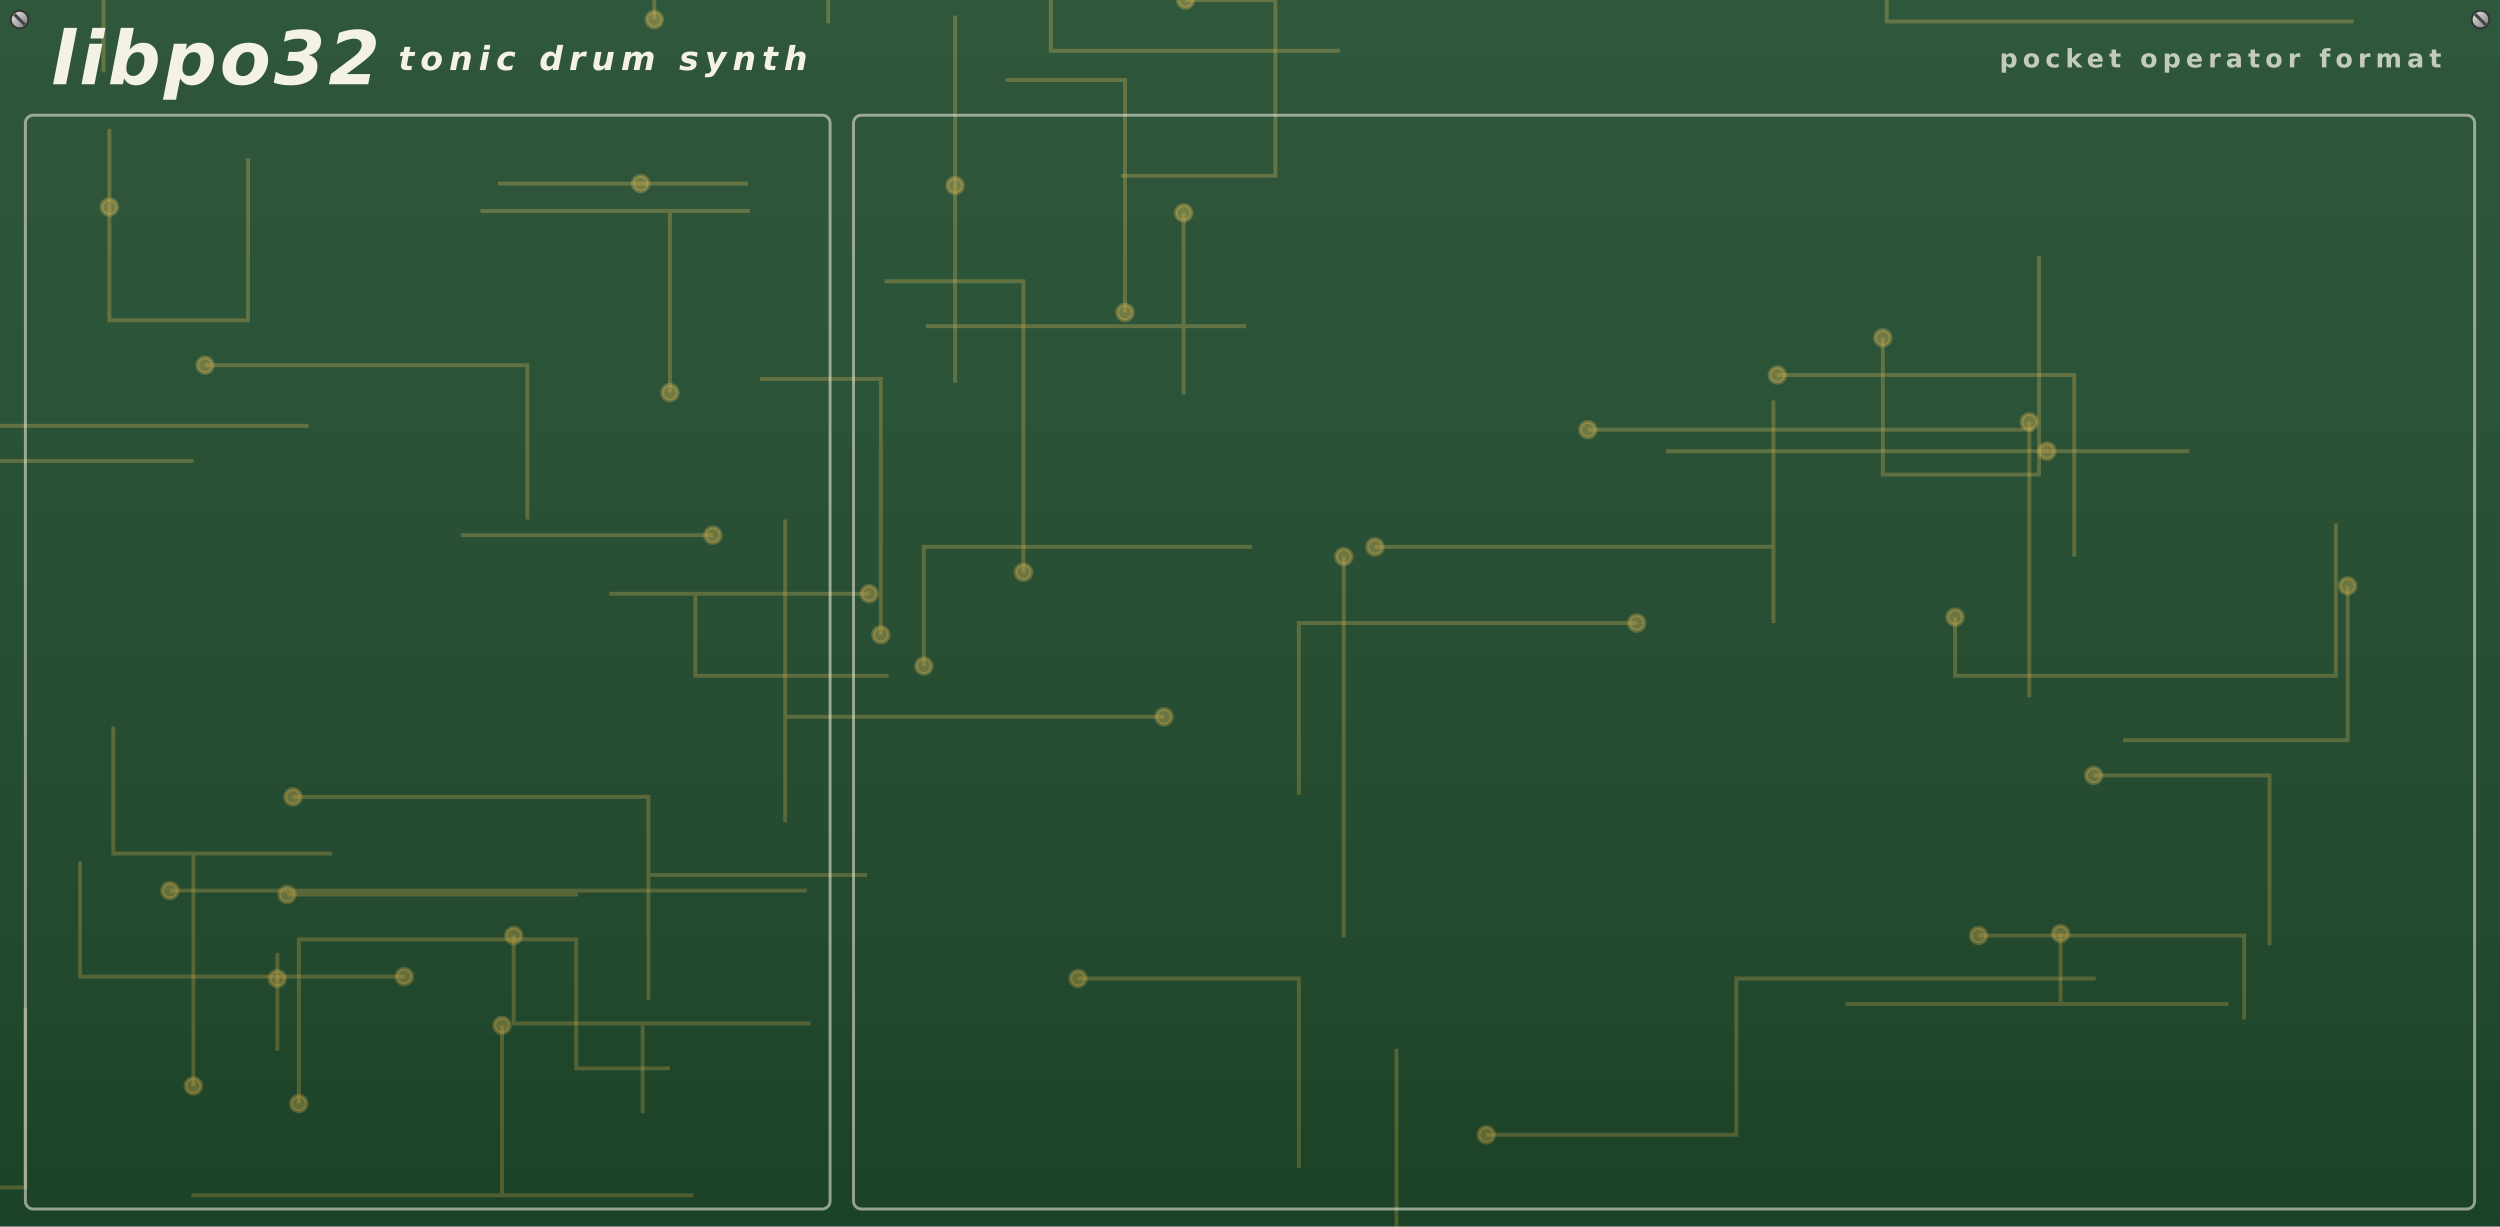
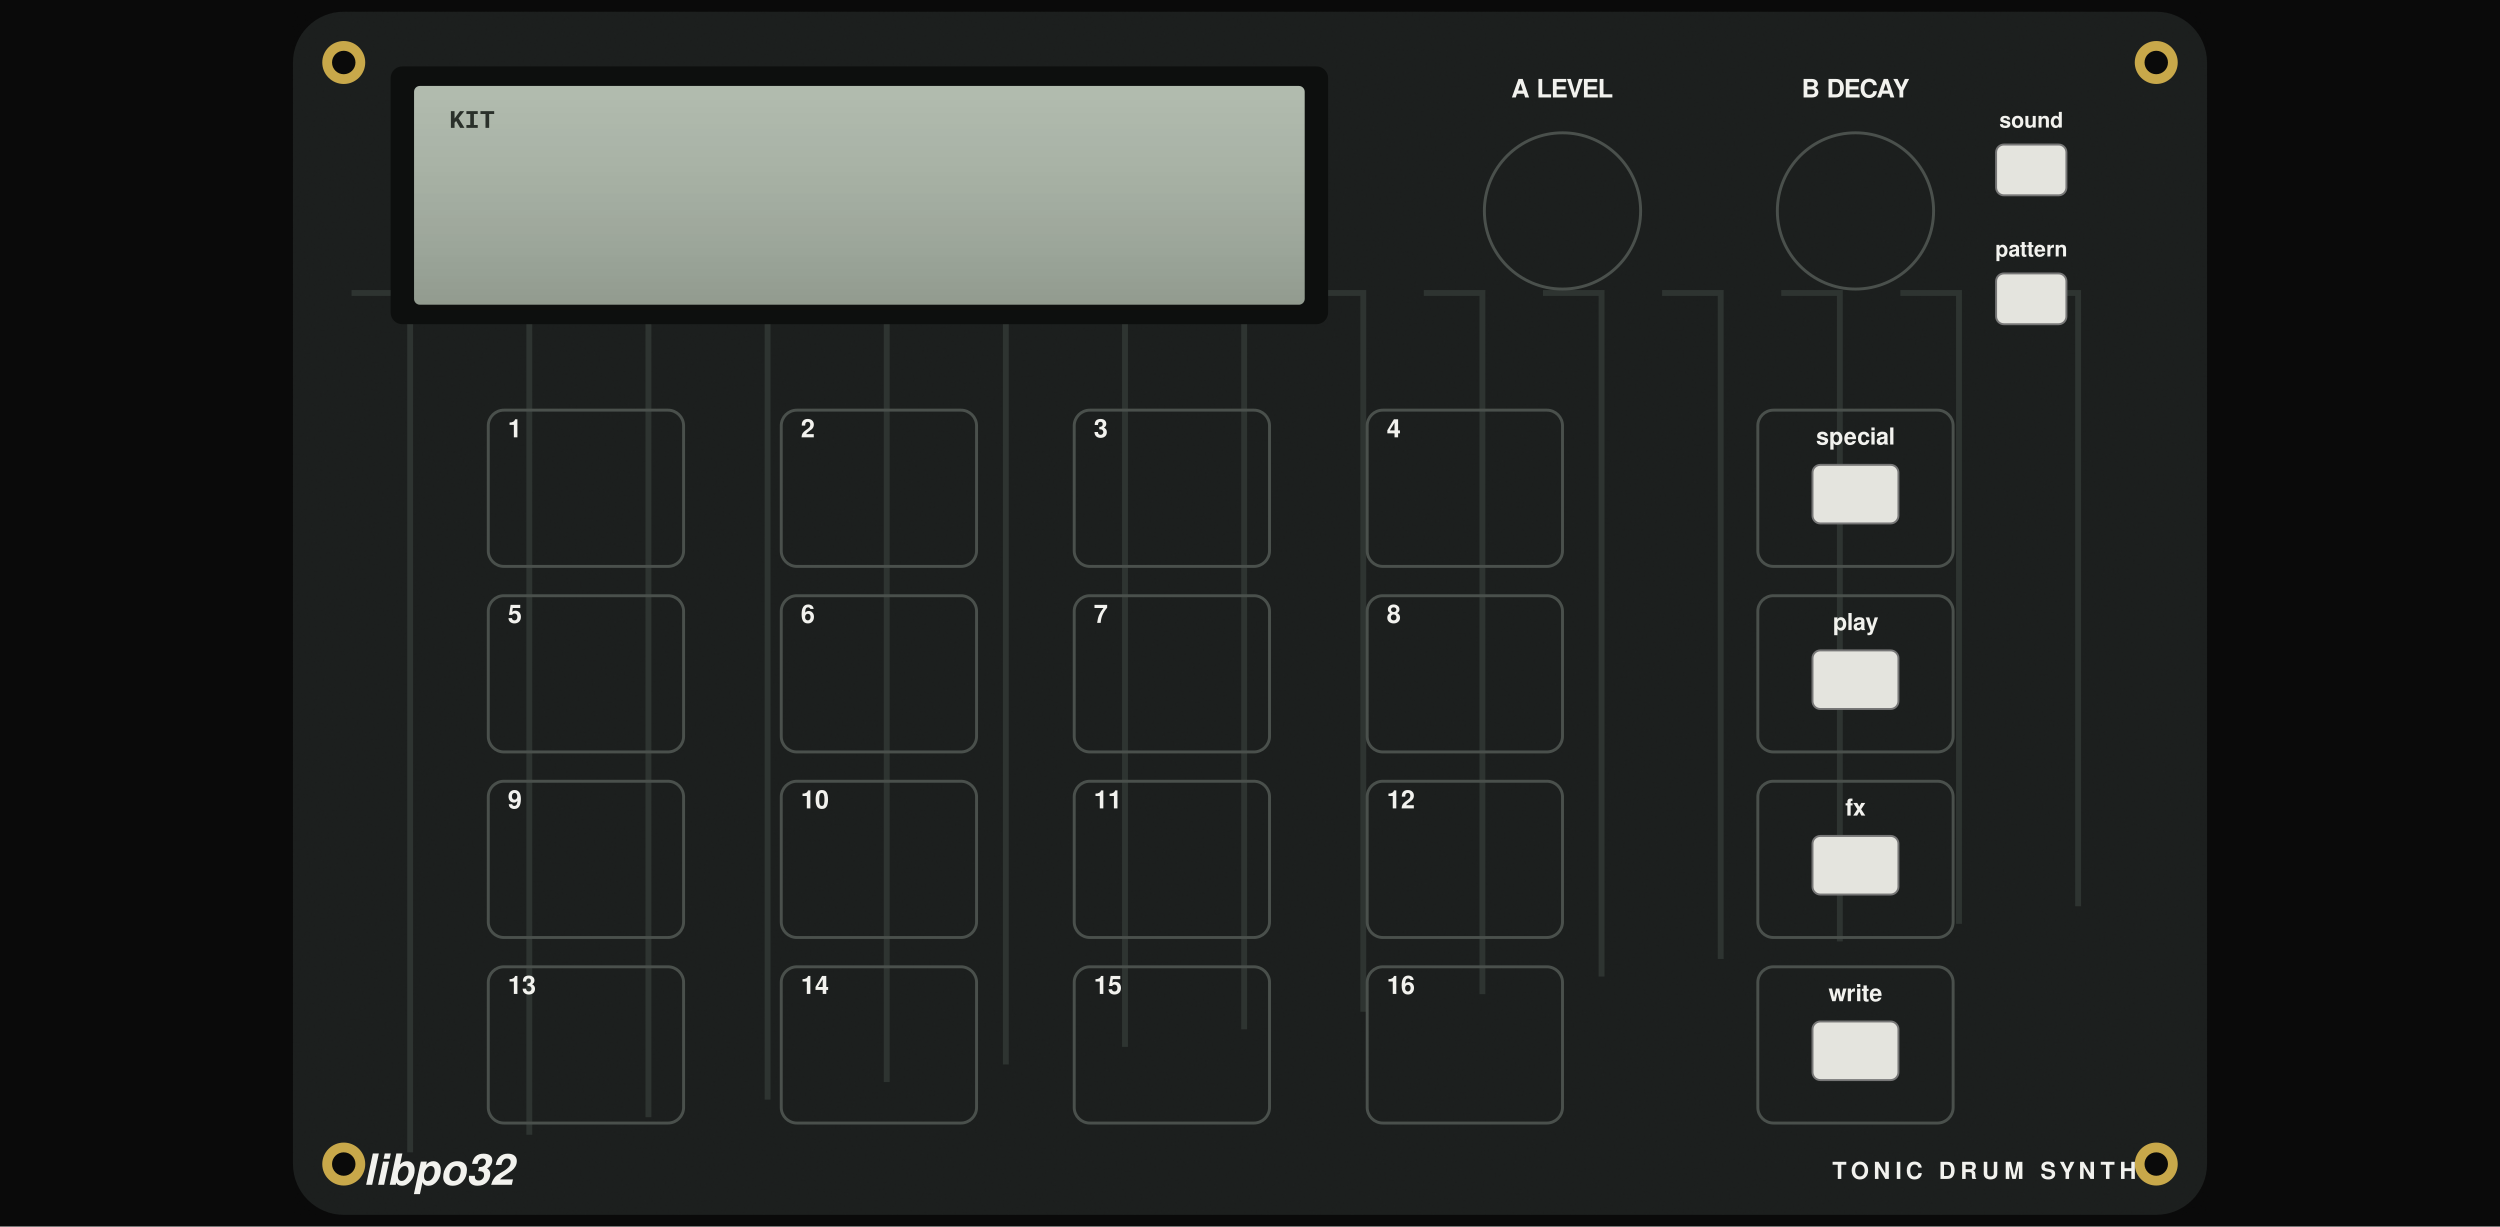
<svg xmlns="http://www.w3.org/2000/svg" width="1280" height="628" viewBox="0 0 1280 628">
  <defs>
-     <filter id="brush" x="0" y="0" width="100%" height="100%">
-       <feTurbulence type="fractalNoise" baseFrequency="0.002 0.9" numOctaves="2" seed="4" />
-       <feColorMatrix values="0 0 0 0 1  0 0 0 0 1  0 0 0 0 1  0 0 0 0.16 0" />
+     <linearGradient id="hw-screw" x1="0" y1="0" x2="1" y2="1">
+       <stop offset="0" stop-color="#f2f2f2" />
+       <stop offset="1" stop-color="#7a7a7a" />
+     </linearGradient>
+     <filter id="hw-brush" x="0" y="0" width="100%" height="100%">
+       <feTurbulence type="fractalNoise" baseFrequency="0.003 0.8" numOctaves="2" seed="5" />
+       <feColorMatrix values="0 0 0 0 1  0 0 0 0 1  0 0 0 0 1  0 0 0 0.20 0" />
    </filter>
-     <filter id="grain" x="0" y="0" width="100%" height="100%">
-       <feTurbulence type="fractalNoise" baseFrequency="0.9" numOctaves="2" seed="7" />
-       <feColorMatrix values="0 0 0 0 0  0 0 0 0 0  0 0 0 0 0  0 0 0 0.10 0" />
+     <filter id="hw-brushd" x="0" y="0" width="100%" height="100%">
+       <feTurbulence type="fractalNoise" baseFrequency="0.003 0.8" numOctaves="2" seed="9" />
+       <feColorMatrix values="0 0 0 0 0  0 0 0 0 0  0 0 0 0 0  0 0 0 0.16 0" />
    </filter>
-     <filter id="woodf" x="0" y="0" width="100%" height="100%">
-       <feTurbulence type="fractalNoise" baseFrequency="0.012 0.25" numOctaves="3" seed="11" />
-       <feColorMatrix values="0 0 0 0 0.36  0 0 0 0 0.20  0 0 0 0 0.09  0 0 0 0.9 0" />
+     <filter id="hw-grain" x="0" y="0" width="100%" height="100%">
+       <feTurbulence type="fractalNoise" baseFrequency="0.85" numOctaves="2" seed="3" />
+       <feColorMatrix values="0 0 0 0 0  0 0 0 0 0  0 0 0 0 0  0 0 0 0.07 0" />
    </filter>
-     <linearGradient id="screw" x1="0" y1="0" x2="1" y2="1">
-       <stop offset="0" stop-color="#eee" />
-       <stop offset="1" stop-color="#777" />
-     </linearGradient>
-     <linearGradient id="shade" x1="0" y1="0" x2="0" y2="1">
-       <stop offset="0" stop-color="#fff" stop-opacity="0.07" />
-       <stop offset="1" stop-color="#000" stop-opacity="0.12" />
+     <filter id="hw-wood" x="0" y="0" width="100%" height="100%">
+       <feTurbulence type="fractalNoise" baseFrequency="0.006 0.18" numOctaves="4" seed="21" />
+       <feColorMatrix values="0 0 0 0 0.30  0 0 0 0 0.15  0 0 0 0 0.05  0 0 0 0.85 0" />
+     </filter>
+     <filter id="hw-soft" x="-20%" y="-20%" width="140%" height="140%">
+       <feGaussianBlur stdDeviation="2" />
+     </filter>
+     <filter id="hw-shadow" x="-30%" y="-30%" width="160%" height="160%">
+       <feDropShadow dx="0" dy="2" stdDeviation="2" flood-opacity="0.45" />
+     </filter>
+     <linearGradient id="hw-vshade" x1="0" y1="0" x2="0" y2="1">
+       <stop offset="0" stop-color="#fff" stop-opacity="0.10" />
+       <stop offset="1" stop-color="#000" stop-opacity="0.14" />
    </linearGradient>
  </defs>
-   <rect width="1280" height="628" fill="#1f4a2c" />
-   <g stroke="#c9a94a" stroke-opacity="0.35" stroke-width="2" fill="none">
-     <polyline points="158,218 -9,218 -74,218" />
-     <circle cx="-74" cy="218" r="4" fill="#c9a94a" fill-opacity="0.45" />
-     <polyline points="665,521 665,598 665,501 552,501" />
-     <circle cx="552" cy="501" r="4" fill="#c9a94a" fill-opacity="0.45" />
-     <polyline points="413,456 239,456 87,456" />
-     <circle cx="87" cy="456" r="4" fill="#c9a94a" fill-opacity="0.45" />
-     <polyline points="41,441 41,500 207,500" />
-     <circle cx="207" cy="500" r="4" fill="#c9a94a" fill-opacity="0.45" />
-     <polyline points="343,547 295,547 295,481 153,481 153,565" />
-     <circle cx="153" cy="565" r="4" fill="#c9a94a" fill-opacity="0.45" />
-     <polyline points="142,488 142,538 142,501" />
-     <circle cx="142" cy="501" r="4" fill="#c9a94a" fill-opacity="0.45" />
-     <polyline points="270,266 270,187 105,187" />
-     <circle cx="105" cy="187" r="4" fill="#c9a94a" fill-opacity="0.45" />
-     <polyline points="13,516 13,608 -185,608 -282,608 -193,608" />
-     <circle cx="-193" cy="608" r="4" fill="#c9a94a" fill-opacity="0.45" />
-     <polyline points="1044,131 1044,243 1004,243 964,243 964,173" />
-     <circle cx="964" cy="173" r="4" fill="#c9a94a" fill-opacity="0.45" />
-     <polyline points="853,231 1004,231 1121,231 1048,231" />
-     <circle cx="1048" cy="231" r="4" fill="#c9a94a" fill-opacity="0.45" />
-     <polyline points="1196,268 1196,346 1001,346 1001,316" />
-     <circle cx="1001" cy="316" r="4" fill="#c9a94a" fill-opacity="0.45" />
-     <polyline points="98,612 234,612 355,612 257,612 257,525" />
-     <circle cx="257" cy="525" r="4" fill="#c9a94a" fill-opacity="0.45" />
-     <polyline points="53,5 53,37 53,-37 -115,-37" />
-     <circle cx="-115" cy="-37" r="4" fill="#c9a94a" fill-opacity="0.45" />
-     <polyline points="455,346 356,346 356,304 312,304 445,304" />
-     <circle cx="445" cy="304" r="4" fill="#c9a94a" fill-opacity="0.45" />
-     <polyline points="1039,357 1039,248 1039,216" />
-     <circle cx="1039" cy="216" r="4" fill="#c9a94a" fill-opacity="0.45" />
-     <polyline points="1149,522 1149,479 1013,479" />
-     <circle cx="1013" cy="479" r="4" fill="#c9a94a" fill-opacity="0.45" />
-     <polyline points="1162,484 1162,397 1072,397" />
-     <circle cx="1072" cy="397" r="4" fill="#c9a94a" fill-opacity="0.45" />
-     <polyline points="623,90 574,90 653,90 653,0 607,0" />
-     <circle cx="607" cy="0" r="4" fill="#c9a94a" fill-opacity="0.45" />
-     <polyline points="1087,379 1202,379 1202,349 1202,300" />
-     <circle cx="1202" cy="300" r="4" fill="#c9a94a" fill-opacity="0.45" />
-     <polyline points="99,236 -96,236 -96,170 -96,248" />
-     <circle cx="-96" cy="248" r="4" fill="#c9a94a" fill-opacity="0.45" />
-     <polyline points="1073,501 889,501 889,581 761,581" />
-     <circle cx="761" cy="581" r="4" fill="#c9a94a" fill-opacity="0.45" />
-     <polyline points="715,537 715,644 522,644" />
-     <circle cx="522" cy="644" r="4" fill="#c9a94a" fill-opacity="0.45" />
-     <polyline points="58,372 58,437 170,437 99,437 99,556" />
-     <circle cx="99" cy="556" r="4" fill="#c9a94a" fill-opacity="0.45" />
-     <polyline points="127,81 127,164 56,164 56,66 56,106" />
-     <circle cx="56" cy="106" r="4" fill="#c9a94a" fill-opacity="0.45" />
-     <polyline points="329,570 329,524 415,524 263,524 263,479" />
-     <circle cx="263" cy="479" r="4" fill="#c9a94a" fill-opacity="0.45" />
-     <polyline points="364,274 236,274 299,274 365,274" />
-     <circle cx="365" cy="274" r="4" fill="#c9a94a" fill-opacity="0.45" />
-     <polyline points="453,144 524,144 524,233 524,293" />
-     <circle cx="524" cy="293" r="4" fill="#c9a94a" fill-opacity="0.45" />
-     <polyline points="515,41 576,41 576,160" />
-     <circle cx="576" cy="160" r="4" fill="#c9a94a" fill-opacity="0.45" />
-     <polyline points="165,458 296,458 147,458" />
-     <circle cx="147" cy="458" r="4" fill="#c9a94a" fill-opacity="0.45" />
-     <polyline points="1041,220 904,220 813,220" />
-     <circle cx="813" cy="220" r="4" fill="#c9a94a" fill-opacity="0.45" />
-     <polyline points="638,167 474,167 606,167 606,202 606,109" />
-     <circle cx="606" cy="109" r="4" fill="#c9a94a" fill-opacity="0.45" />
-     <polyline points="306,94 255,94 383,94 328,94" />
-     <circle cx="328" cy="94" r="4" fill="#c9a94a" fill-opacity="0.45" />
-     <polyline points="389,194 451,194 451,248 451,325" />
-     <circle cx="451" cy="325" r="4" fill="#c9a94a" fill-opacity="0.45" />
-     <polyline points="424,12 424,-73 335,-73 335,10" />
-     <circle cx="335" cy="10" r="4" fill="#c9a94a" fill-opacity="0.45" />
-     <polyline points="908,205 908,319 908,280 822,280 704,280" />
-     <circle cx="704" cy="280" r="4" fill="#c9a94a" fill-opacity="0.45" />
-     <polyline points="1205,11 1119,11 966,11 966,-66 826,-66" />
-     <circle cx="826" cy="-66" r="4" fill="#c9a94a" fill-opacity="0.45" />
-     <polyline points="489,8 489,92 489,196 489,95" />
-     <circle cx="489" cy="95" r="4" fill="#c9a94a" fill-opacity="0.45" />
-     <polyline points="686,26 538,26 538,-43 538,-131" />
-     <circle cx="538" cy="-131" r="4" fill="#c9a94a" fill-opacity="0.45" />
-     <polyline points="246,108 384,108 343,108 343,201" />
-     <circle cx="343" cy="201" r="4" fill="#c9a94a" fill-opacity="0.45" />
-     <polyline points="1141,514 945,514 1055,514 1055,478" />
-     <circle cx="1055" cy="478" r="4" fill="#c9a94a" fill-opacity="0.45" />
-     <polyline points="444,448 332,448 332,512 332,408 150,408" />
-     <circle cx="150" cy="408" r="4" fill="#c9a94a" fill-opacity="0.45" />
-     <polyline points="402,421 402,342 402,266 402,367 596,367" />
-     <circle cx="596" cy="367" r="4" fill="#c9a94a" fill-opacity="0.45" />
-     <polyline points="598,280 641,280 473,280 473,341" />
-     <circle cx="473" cy="341" r="4" fill="#c9a94a" fill-opacity="0.45" />
-     <polyline points="665,407 665,319 838,319" />
-     <circle cx="838" cy="319" r="4" fill="#c9a94a" fill-opacity="0.45" />
-     <polyline points="688,480 688,403 688,285" />
-     <circle cx="688" cy="285" r="4" fill="#c9a94a" fill-opacity="0.45" />
-     <polyline points="1062,285 1062,192 910,192" />
-     <circle cx="910" cy="192" r="4" fill="#c9a94a" fill-opacity="0.45" />
+   <rect x="0" y="0" width="1280" height="628" rx="0" fill="#0a0a0a" />
+   <rect x="150" y="6" width="980" height="616" rx="26" fill="#1d201f" />
+   <rect x="150" y="6" width="980" height="616" filter="url(#hw-grain)" />
+   <circle cx="176" cy="32" r="11" fill="#c8a84a" />
+   <circle cx="176" cy="32" r="6" fill="#0a0a0a" />
+   <circle cx="1104" cy="32" r="11" fill="#c8a84a" />
+   <circle cx="1104" cy="32" r="6" fill="#0a0a0a" />
+   <circle cx="176" cy="596" r="11" fill="#c8a84a" />
+   <circle cx="176" cy="596" r="6" fill="#0a0a0a" />
+   <circle cx="1104" cy="596" r="11" fill="#c8a84a" />
+   <circle cx="1104" cy="596" r="6" fill="#0a0a0a" />
+   <g stroke="#2e3431" stroke-width="3" fill="none">
+     <path d="M180 150 h30 v440" />
+     <path d="M241 150 h30 v431" />
+     <path d="M302 150 h30 v422" />
+     <path d="M363 150 h30 v413" />
+     <path d="M424 150 h30 v404" />
+     <path d="M485 150 h30 v395" />
+     <path d="M546 150 h30 v386" />
+     <path d="M607 150 h30 v377" />
+     <path d="M668 150 h30 v368" />
+     <path d="M729 150 h30 v359" />
+     <path d="M790 150 h30 v350" />
+     <path d="M851 150 h30 v341" />
+     <path d="M912 150 h30 v332" />
+     <path d="M973 150 h30 v323" />
+     <path d="M1034 150 h30 v314" />
  </g>
-   <rect width="1280" height="628" fill="url(#shade)" />
-   <rect x="13" y="59" width="412" height="560" rx="4" fill="none" stroke="#f4f1e6" stroke-opacity="0.55" stroke-width="1.5" />
-   <rect x="437" y="59" width="830" height="560" rx="4" fill="none" stroke="#f4f1e6" stroke-opacity="0.55" stroke-width="1.5" />
-   <text x="26" y="30" font-family="Titillium Web, DejaVu Sans, sans-serif" font-size="38" font-weight="700" fill="#f4f1e6" text-anchor="start" dominant-baseline="central" style="letter-spacing:0.04em;font-style:italic;">libpo32</text>
-   <text x="204" y="30" font-family="Titillium Web, DejaVu Sans, sans-serif" font-size="17" font-weight="600" fill="#f4f1e6" text-anchor="start" dominant-baseline="central" style="letter-spacing:0.18em;font-style:italic;">tonic drum synth</text>
-   <text x="1250" y="30" font-family="Titillium Web, DejaVu Sans, sans-serif" font-size="13" font-weight="600" fill="#f4f1e6" text-anchor="end" dominant-baseline="central" style="letter-spacing:0.2em;" opacity="0.75">pocket operator format</text>
-   <circle cx="10" cy="10" r="4.5" fill="url(#screw)" stroke="#333" stroke-width="1" />
-   <line x1="7.3" y1="7.3" x2="12.7" y2="12.7" stroke="#444" stroke-width="1.6" />
-   <circle cx="1270" cy="10" r="4.5" fill="url(#screw)" stroke="#333" stroke-width="1" />
-   <line x1="1267.3" y1="7.3" x2="1272.7" y2="12.7" stroke="#444" stroke-width="1.6" />
+   <rect x="200" y="34" width="480" height="132" rx="6" fill="#0d0f0e" />
+   <rect x="212" y="44" width="456" height="112" rx="3" fill="#a9b4a6" />
+   <rect x="212" y="44" width="456" height="112" rx="3" fill="url(#hw-vshade)" />
+   <text x="186" y="600" font-size="22" fill="#f2f2ee" text-anchor="start" dominant-baseline="central" style="font-family:FreeSans, Liberation Sans, Titillium Web, sans-serif;font-weight:700;letter-spacing:0em;font-style:italic;">libpo32</text>
+   <text x="1094" y="600" font-size="12" fill="#f2f2ee" text-anchor="end" dominant-baseline="central" style="font-family:FreeSans, Liberation Sans, Titillium Web, sans-serif;font-weight:700;letter-spacing:0.2em;">TONIC DRUM SYNTH</text>
+   <text x="230" y="62" font-size="13" fill="#2a302a" text-anchor="start" dominant-baseline="central" style="font-family:Liberation Mono, FreeMono, monospace;font-weight:700;letter-spacing:0em;">KIT</text>
+   <text x="800" y="46" font-size="13" fill="#f2f2ee" text-anchor="middle" dominant-baseline="central" style="font-family:FreeSans, Liberation Sans, Titillium Web, sans-serif;font-weight:700;letter-spacing:0em;">A  LEVEL</text>
+   <circle cx="800" cy="108" r="40" fill="none" stroke="#4a504c" stroke-width="1.5" />
+   <text x="950" y="46" font-size="13" fill="#f2f2ee" text-anchor="middle" dominant-baseline="central" style="font-family:FreeSans, Liberation Sans, Titillium Web, sans-serif;font-weight:700;letter-spacing:0em;">B  DECAY</text>
+   <circle cx="950" cy="108" r="40" fill="none" stroke="#4a504c" stroke-width="1.5" />
+   <rect x="250" y="210" width="100" height="80" rx="8" fill="none" stroke="#4a504c" stroke-width="1.5" />
+   <text x="260" y="220" font-size="13" fill="#f2f2ee" text-anchor="start" dominant-baseline="central" style="font-family:FreeSans, Liberation Sans, Titillium Web, sans-serif;font-weight:700;letter-spacing:0em;">1</text>
+   <text x="340" y="220" font-size="9" fill="#f2f2ee" text-anchor="end" dominant-baseline="central" style="font-family:FreeSans, Liberation Sans, Titillium Web, sans-serif;font-weight:700;letter-spacing:0em;" />
+   <rect x="400" y="210" width="100" height="80" rx="8" fill="none" stroke="#4a504c" stroke-width="1.5" />
+   <text x="410" y="220" font-size="13" fill="#f2f2ee" text-anchor="start" dominant-baseline="central" style="font-family:FreeSans, Liberation Sans, Titillium Web, sans-serif;font-weight:700;letter-spacing:0em;">2</text>
+   <text x="490" y="220" font-size="9" fill="#f2f2ee" text-anchor="end" dominant-baseline="central" style="font-family:FreeSans, Liberation Sans, Titillium Web, sans-serif;font-weight:700;letter-spacing:0em;" />
+   <rect x="550" y="210" width="100" height="80" rx="8" fill="none" stroke="#4a504c" stroke-width="1.5" />
+   <text x="560" y="220" font-size="13" fill="#f2f2ee" text-anchor="start" dominant-baseline="central" style="font-family:FreeSans, Liberation Sans, Titillium Web, sans-serif;font-weight:700;letter-spacing:0em;">3</text>
+   <text x="640" y="220" font-size="9" fill="#f2f2ee" text-anchor="end" dominant-baseline="central" style="font-family:FreeSans, Liberation Sans, Titillium Web, sans-serif;font-weight:700;letter-spacing:0em;" />
+   <rect x="700" y="210" width="100" height="80" rx="8" fill="none" stroke="#4a504c" stroke-width="1.5" />
+   <text x="710" y="220" font-size="13" fill="#f2f2ee" text-anchor="start" dominant-baseline="central" style="font-family:FreeSans, Liberation Sans, Titillium Web, sans-serif;font-weight:700;letter-spacing:0em;">4</text>
+   <text x="790" y="220" font-size="9" fill="#f2f2ee" text-anchor="end" dominant-baseline="central" style="font-family:FreeSans, Liberation Sans, Titillium Web, sans-serif;font-weight:700;letter-spacing:0em;" />
+   <rect x="250" y="305" width="100" height="80" rx="8" fill="none" stroke="#4a504c" stroke-width="1.5" />
+   <text x="260" y="315" font-size="13" fill="#f2f2ee" text-anchor="start" dominant-baseline="central" style="font-family:FreeSans, Liberation Sans, Titillium Web, sans-serif;font-weight:700;letter-spacing:0em;">5</text>
+   <text x="340" y="315" font-size="9" fill="#f2f2ee" text-anchor="end" dominant-baseline="central" style="font-family:FreeSans, Liberation Sans, Titillium Web, sans-serif;font-weight:700;letter-spacing:0em;" />
+   <rect x="400" y="305" width="100" height="80" rx="8" fill="none" stroke="#4a504c" stroke-width="1.5" />
+   <text x="410" y="315" font-size="13" fill="#f2f2ee" text-anchor="start" dominant-baseline="central" style="font-family:FreeSans, Liberation Sans, Titillium Web, sans-serif;font-weight:700;letter-spacing:0em;">6</text>
+   <text x="490" y="315" font-size="9" fill="#f2f2ee" text-anchor="end" dominant-baseline="central" style="font-family:FreeSans, Liberation Sans, Titillium Web, sans-serif;font-weight:700;letter-spacing:0em;" />
+   <rect x="550" y="305" width="100" height="80" rx="8" fill="none" stroke="#4a504c" stroke-width="1.5" />
+   <text x="560" y="315" font-size="13" fill="#f2f2ee" text-anchor="start" dominant-baseline="central" style="font-family:FreeSans, Liberation Sans, Titillium Web, sans-serif;font-weight:700;letter-spacing:0em;">7</text>
+   <text x="640" y="315" font-size="9" fill="#f2f2ee" text-anchor="end" dominant-baseline="central" style="font-family:FreeSans, Liberation Sans, Titillium Web, sans-serif;font-weight:700;letter-spacing:0em;" />
+   <rect x="700" y="305" width="100" height="80" rx="8" fill="none" stroke="#4a504c" stroke-width="1.5" />
+   <text x="710" y="315" font-size="13" fill="#f2f2ee" text-anchor="start" dominant-baseline="central" style="font-family:FreeSans, Liberation Sans, Titillium Web, sans-serif;font-weight:700;letter-spacing:0em;">8</text>
+   <text x="790" y="315" font-size="9" fill="#f2f2ee" text-anchor="end" dominant-baseline="central" style="font-family:FreeSans, Liberation Sans, Titillium Web, sans-serif;font-weight:700;letter-spacing:0em;" />
+   <rect x="250" y="400" width="100" height="80" rx="8" fill="none" stroke="#4a504c" stroke-width="1.5" />
+   <text x="260" y="410" font-size="13" fill="#f2f2ee" text-anchor="start" dominant-baseline="central" style="font-family:FreeSans, Liberation Sans, Titillium Web, sans-serif;font-weight:700;letter-spacing:0em;">9</text>
+   <text x="340" y="410" font-size="9" fill="#f2f2ee" text-anchor="end" dominant-baseline="central" style="font-family:FreeSans, Liberation Sans, Titillium Web, sans-serif;font-weight:700;letter-spacing:0em;" />
+   <rect x="400" y="400" width="100" height="80" rx="8" fill="none" stroke="#4a504c" stroke-width="1.5" />
+   <text x="410" y="410" font-size="13" fill="#f2f2ee" text-anchor="start" dominant-baseline="central" style="font-family:FreeSans, Liberation Sans, Titillium Web, sans-serif;font-weight:700;letter-spacing:0em;">10</text>
+   <text x="490" y="410" font-size="9" fill="#f2f2ee" text-anchor="end" dominant-baseline="central" style="font-family:FreeSans, Liberation Sans, Titillium Web, sans-serif;font-weight:700;letter-spacing:0em;" />
+   <rect x="550" y="400" width="100" height="80" rx="8" fill="none" stroke="#4a504c" stroke-width="1.5" />
+   <text x="560" y="410" font-size="13" fill="#f2f2ee" text-anchor="start" dominant-baseline="central" style="font-family:FreeSans, Liberation Sans, Titillium Web, sans-serif;font-weight:700;letter-spacing:0em;">11</text>
+   <text x="640" y="410" font-size="9" fill="#f2f2ee" text-anchor="end" dominant-baseline="central" style="font-family:FreeSans, Liberation Sans, Titillium Web, sans-serif;font-weight:700;letter-spacing:0em;" />
+   <rect x="700" y="400" width="100" height="80" rx="8" fill="none" stroke="#4a504c" stroke-width="1.5" />
+   <text x="710" y="410" font-size="13" fill="#f2f2ee" text-anchor="start" dominant-baseline="central" style="font-family:FreeSans, Liberation Sans, Titillium Web, sans-serif;font-weight:700;letter-spacing:0em;">12</text>
+   <text x="790" y="410" font-size="9" fill="#f2f2ee" text-anchor="end" dominant-baseline="central" style="font-family:FreeSans, Liberation Sans, Titillium Web, sans-serif;font-weight:700;letter-spacing:0em;" />
+   <rect x="250" y="495" width="100" height="80" rx="8" fill="none" stroke="#4a504c" stroke-width="1.5" />
+   <text x="260" y="505" font-size="13" fill="#f2f2ee" text-anchor="start" dominant-baseline="central" style="font-family:FreeSans, Liberation Sans, Titillium Web, sans-serif;font-weight:700;letter-spacing:0em;">13</text>
+   <text x="340" y="505" font-size="9" fill="#f2f2ee" text-anchor="end" dominant-baseline="central" style="font-family:FreeSans, Liberation Sans, Titillium Web, sans-serif;font-weight:700;letter-spacing:0em;" />
+   <rect x="400" y="495" width="100" height="80" rx="8" fill="none" stroke="#4a504c" stroke-width="1.5" />
+   <text x="410" y="505" font-size="13" fill="#f2f2ee" text-anchor="start" dominant-baseline="central" style="font-family:FreeSans, Liberation Sans, Titillium Web, sans-serif;font-weight:700;letter-spacing:0em;">14</text>
+   <text x="490" y="505" font-size="9" fill="#f2f2ee" text-anchor="end" dominant-baseline="central" style="font-family:FreeSans, Liberation Sans, Titillium Web, sans-serif;font-weight:700;letter-spacing:0em;" />
+   <rect x="550" y="495" width="100" height="80" rx="8" fill="none" stroke="#4a504c" stroke-width="1.5" />
+   <text x="560" y="505" font-size="13" fill="#f2f2ee" text-anchor="start" dominant-baseline="central" style="font-family:FreeSans, Liberation Sans, Titillium Web, sans-serif;font-weight:700;letter-spacing:0em;">15</text>
+   <text x="640" y="505" font-size="9" fill="#f2f2ee" text-anchor="end" dominant-baseline="central" style="font-family:FreeSans, Liberation Sans, Titillium Web, sans-serif;font-weight:700;letter-spacing:0em;" />
+   <rect x="700" y="495" width="100" height="80" rx="8" fill="none" stroke="#4a504c" stroke-width="1.5" />
+   <text x="710" y="505" font-size="13" fill="#f2f2ee" text-anchor="start" dominant-baseline="central" style="font-family:FreeSans, Liberation Sans, Titillium Web, sans-serif;font-weight:700;letter-spacing:0em;">16</text>
+   <text x="790" y="505" font-size="9" fill="#f2f2ee" text-anchor="end" dominant-baseline="central" style="font-family:FreeSans, Liberation Sans, Titillium Web, sans-serif;font-weight:700;letter-spacing:0em;" />
+   <rect x="900" y="210" width="100" height="80" rx="8" fill="none" stroke="#4a504c" stroke-width="1.5" />
+   <rect x="928" y="238" width="44" height="30" rx="4" fill="#e4e4de" stroke="#777" stroke-width="1" />
+   <text x="950" y="224" font-size="12" fill="#f2f2ee" text-anchor="middle" dominant-baseline="central" style="font-family:FreeSans, Liberation Sans, Titillium Web, sans-serif;font-weight:700;letter-spacing:0em;">special</text>
+   <rect x="900" y="305" width="100" height="80" rx="8" fill="none" stroke="#4a504c" stroke-width="1.5" />
+   <rect x="928" y="333" width="44" height="30" rx="4" fill="#e4e4de" stroke="#777" stroke-width="1" />
+   <text x="950" y="319" font-size="12" fill="#f2f2ee" text-anchor="middle" dominant-baseline="central" style="font-family:FreeSans, Liberation Sans, Titillium Web, sans-serif;font-weight:700;letter-spacing:0em;">play</text>
+   <rect x="900" y="400" width="100" height="80" rx="8" fill="none" stroke="#4a504c" stroke-width="1.5" />
+   <rect x="928" y="428" width="44" height="30" rx="4" fill="#e4e4de" stroke="#777" stroke-width="1" />
+   <text x="950" y="414" font-size="12" fill="#f2f2ee" text-anchor="middle" dominant-baseline="central" style="font-family:FreeSans, Liberation Sans, Titillium Web, sans-serif;font-weight:700;letter-spacing:0em;">fx</text>
+   <rect x="900" y="495" width="100" height="80" rx="8" fill="none" stroke="#4a504c" stroke-width="1.5" />
+   <rect x="928" y="523" width="44" height="30" rx="4" fill="#e4e4de" stroke="#777" stroke-width="1" />
+   <text x="950" y="509" font-size="12" fill="#f2f2ee" text-anchor="middle" dominant-baseline="central" style="font-family:FreeSans, Liberation Sans, Titillium Web, sans-serif;font-weight:700;letter-spacing:0em;">write</text>
+   <text x="1040" y="62" font-size="11" fill="#f2f2ee" text-anchor="middle" dominant-baseline="central" style="font-family:FreeSans, Liberation Sans, Titillium Web, sans-serif;font-weight:700;letter-spacing:0em;">sound</text>
+   <rect x="1022" y="74" width="36" height="26" rx="4" fill="#e4e4de" stroke="#777" stroke-width="1" />
+   <text x="1040" y="128" font-size="11" fill="#f2f2ee" text-anchor="middle" dominant-baseline="central" style="font-family:FreeSans, Liberation Sans, Titillium Web, sans-serif;font-weight:700;letter-spacing:0em;">pattern</text>
+   <rect x="1022" y="140" width="36" height="26" rx="4" fill="#e4e4de" stroke="#777" stroke-width="1" />
</svg>
